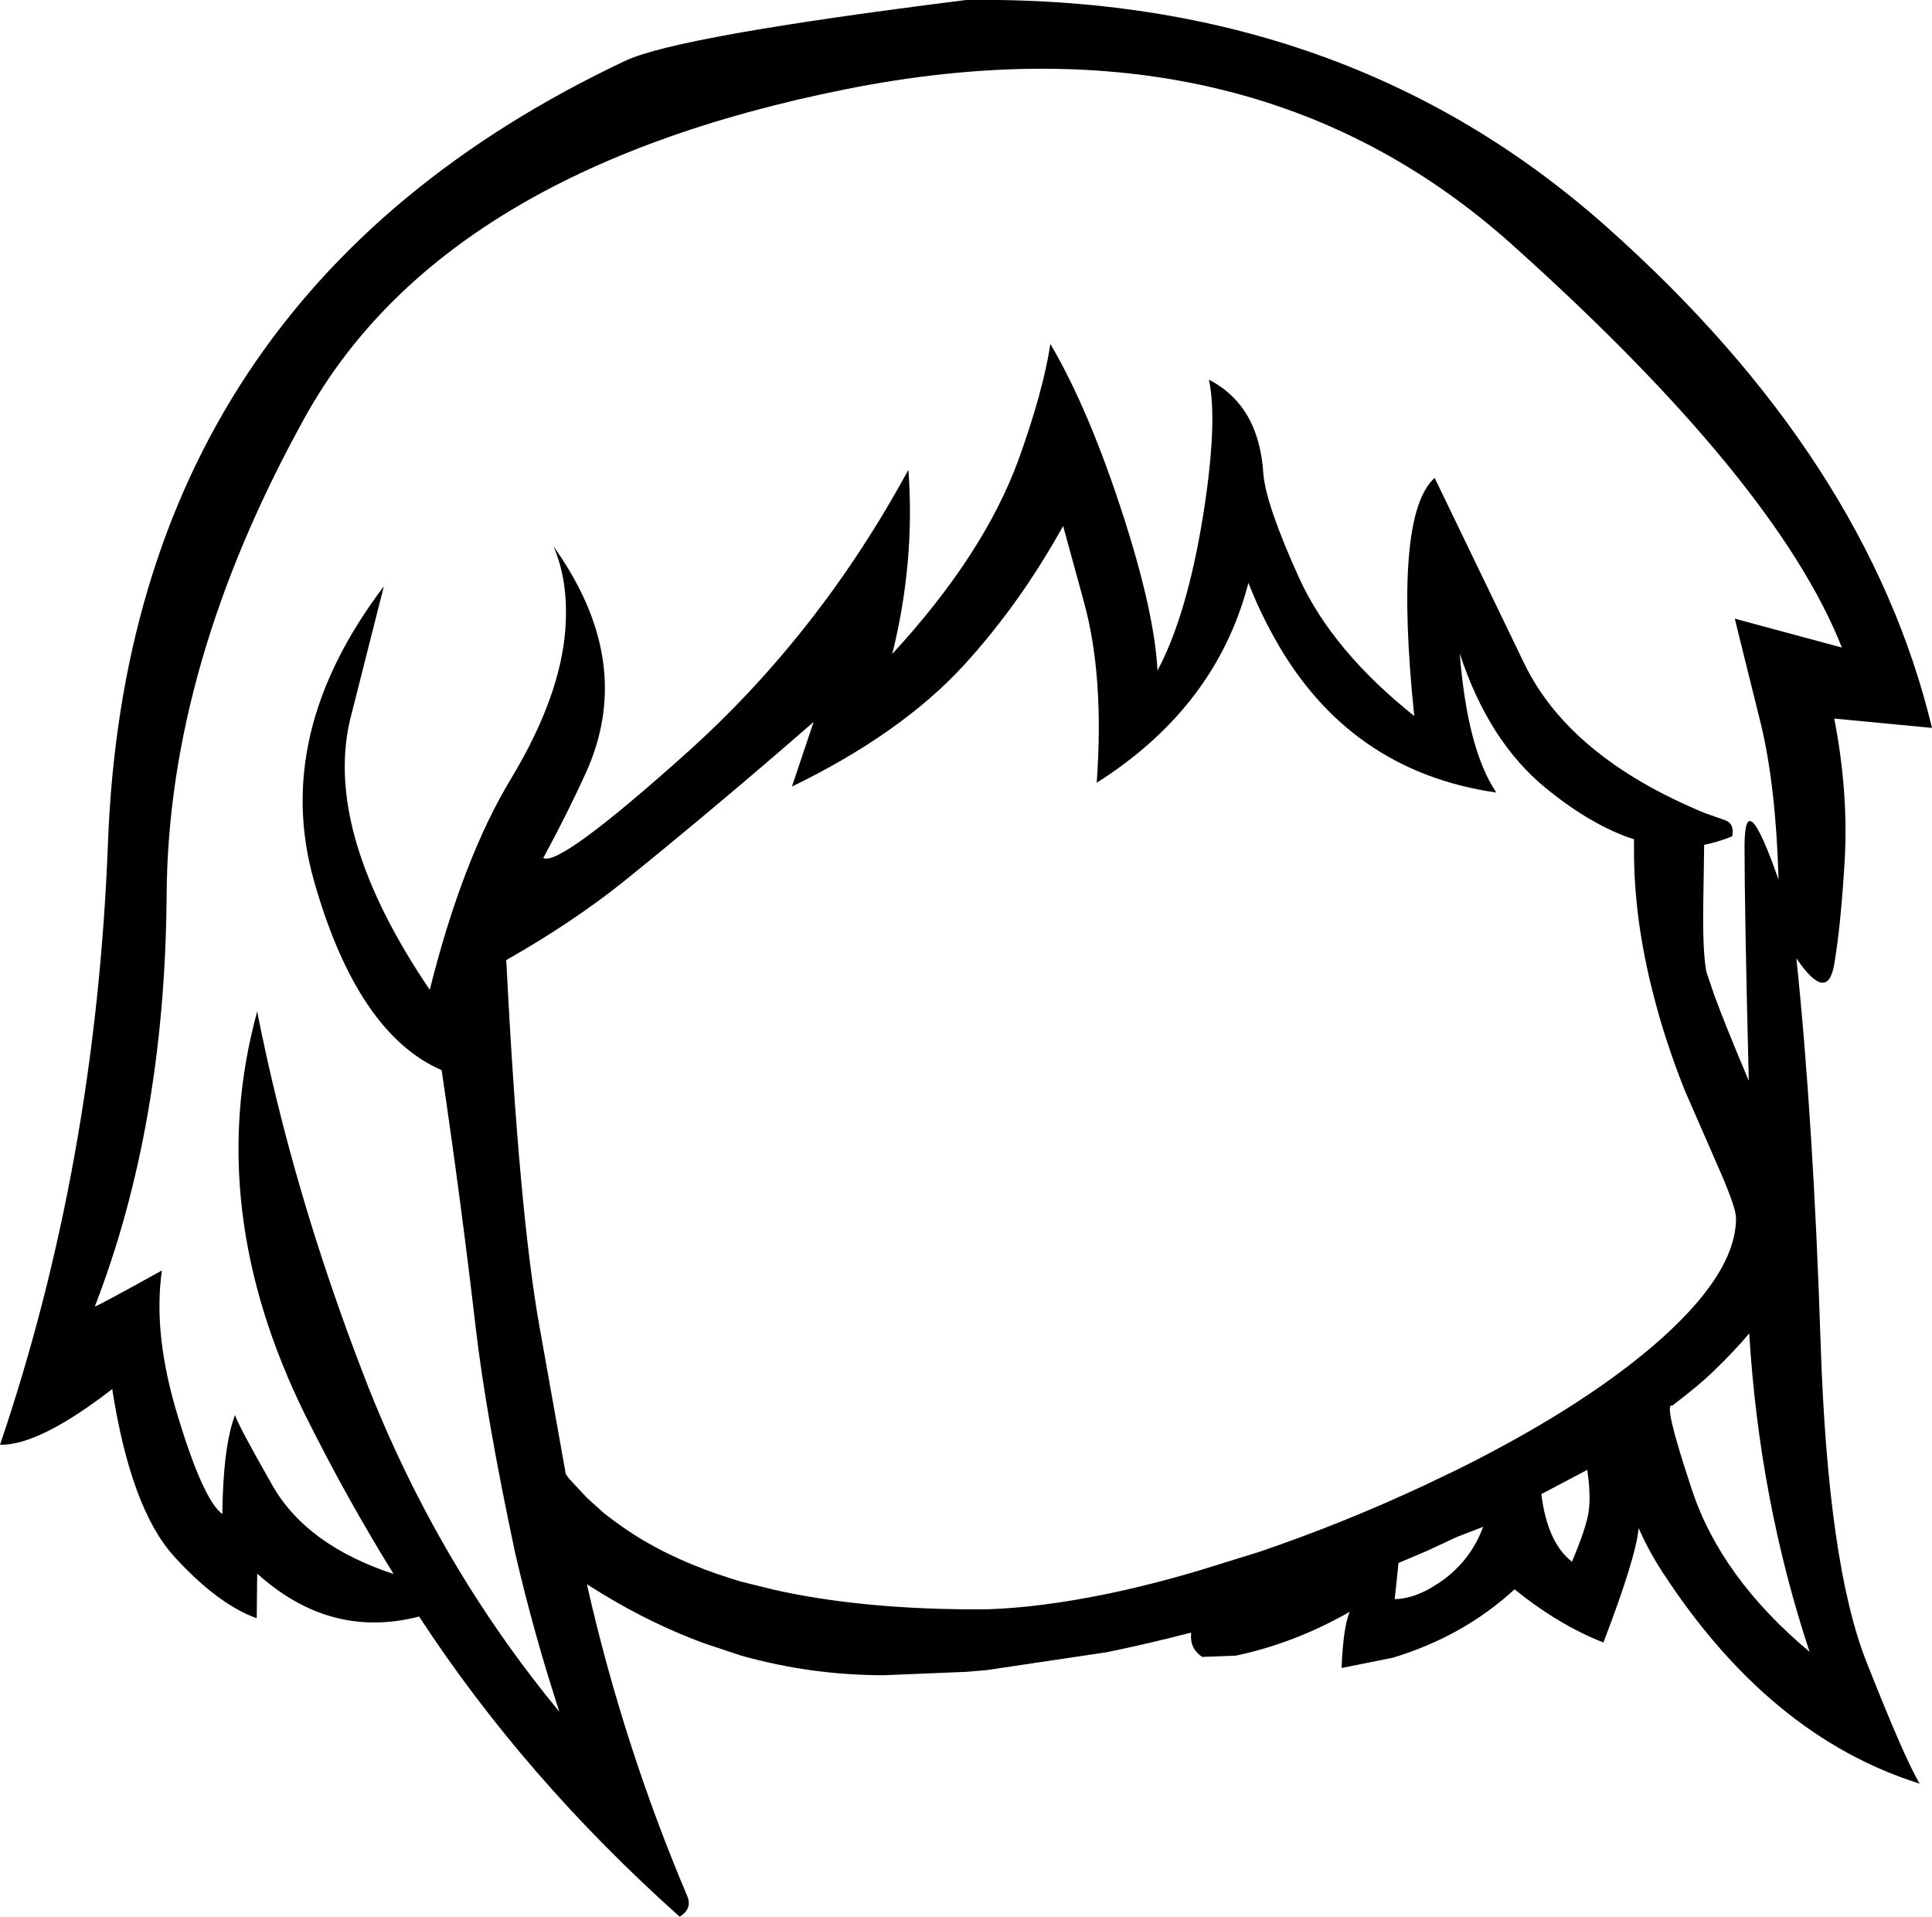
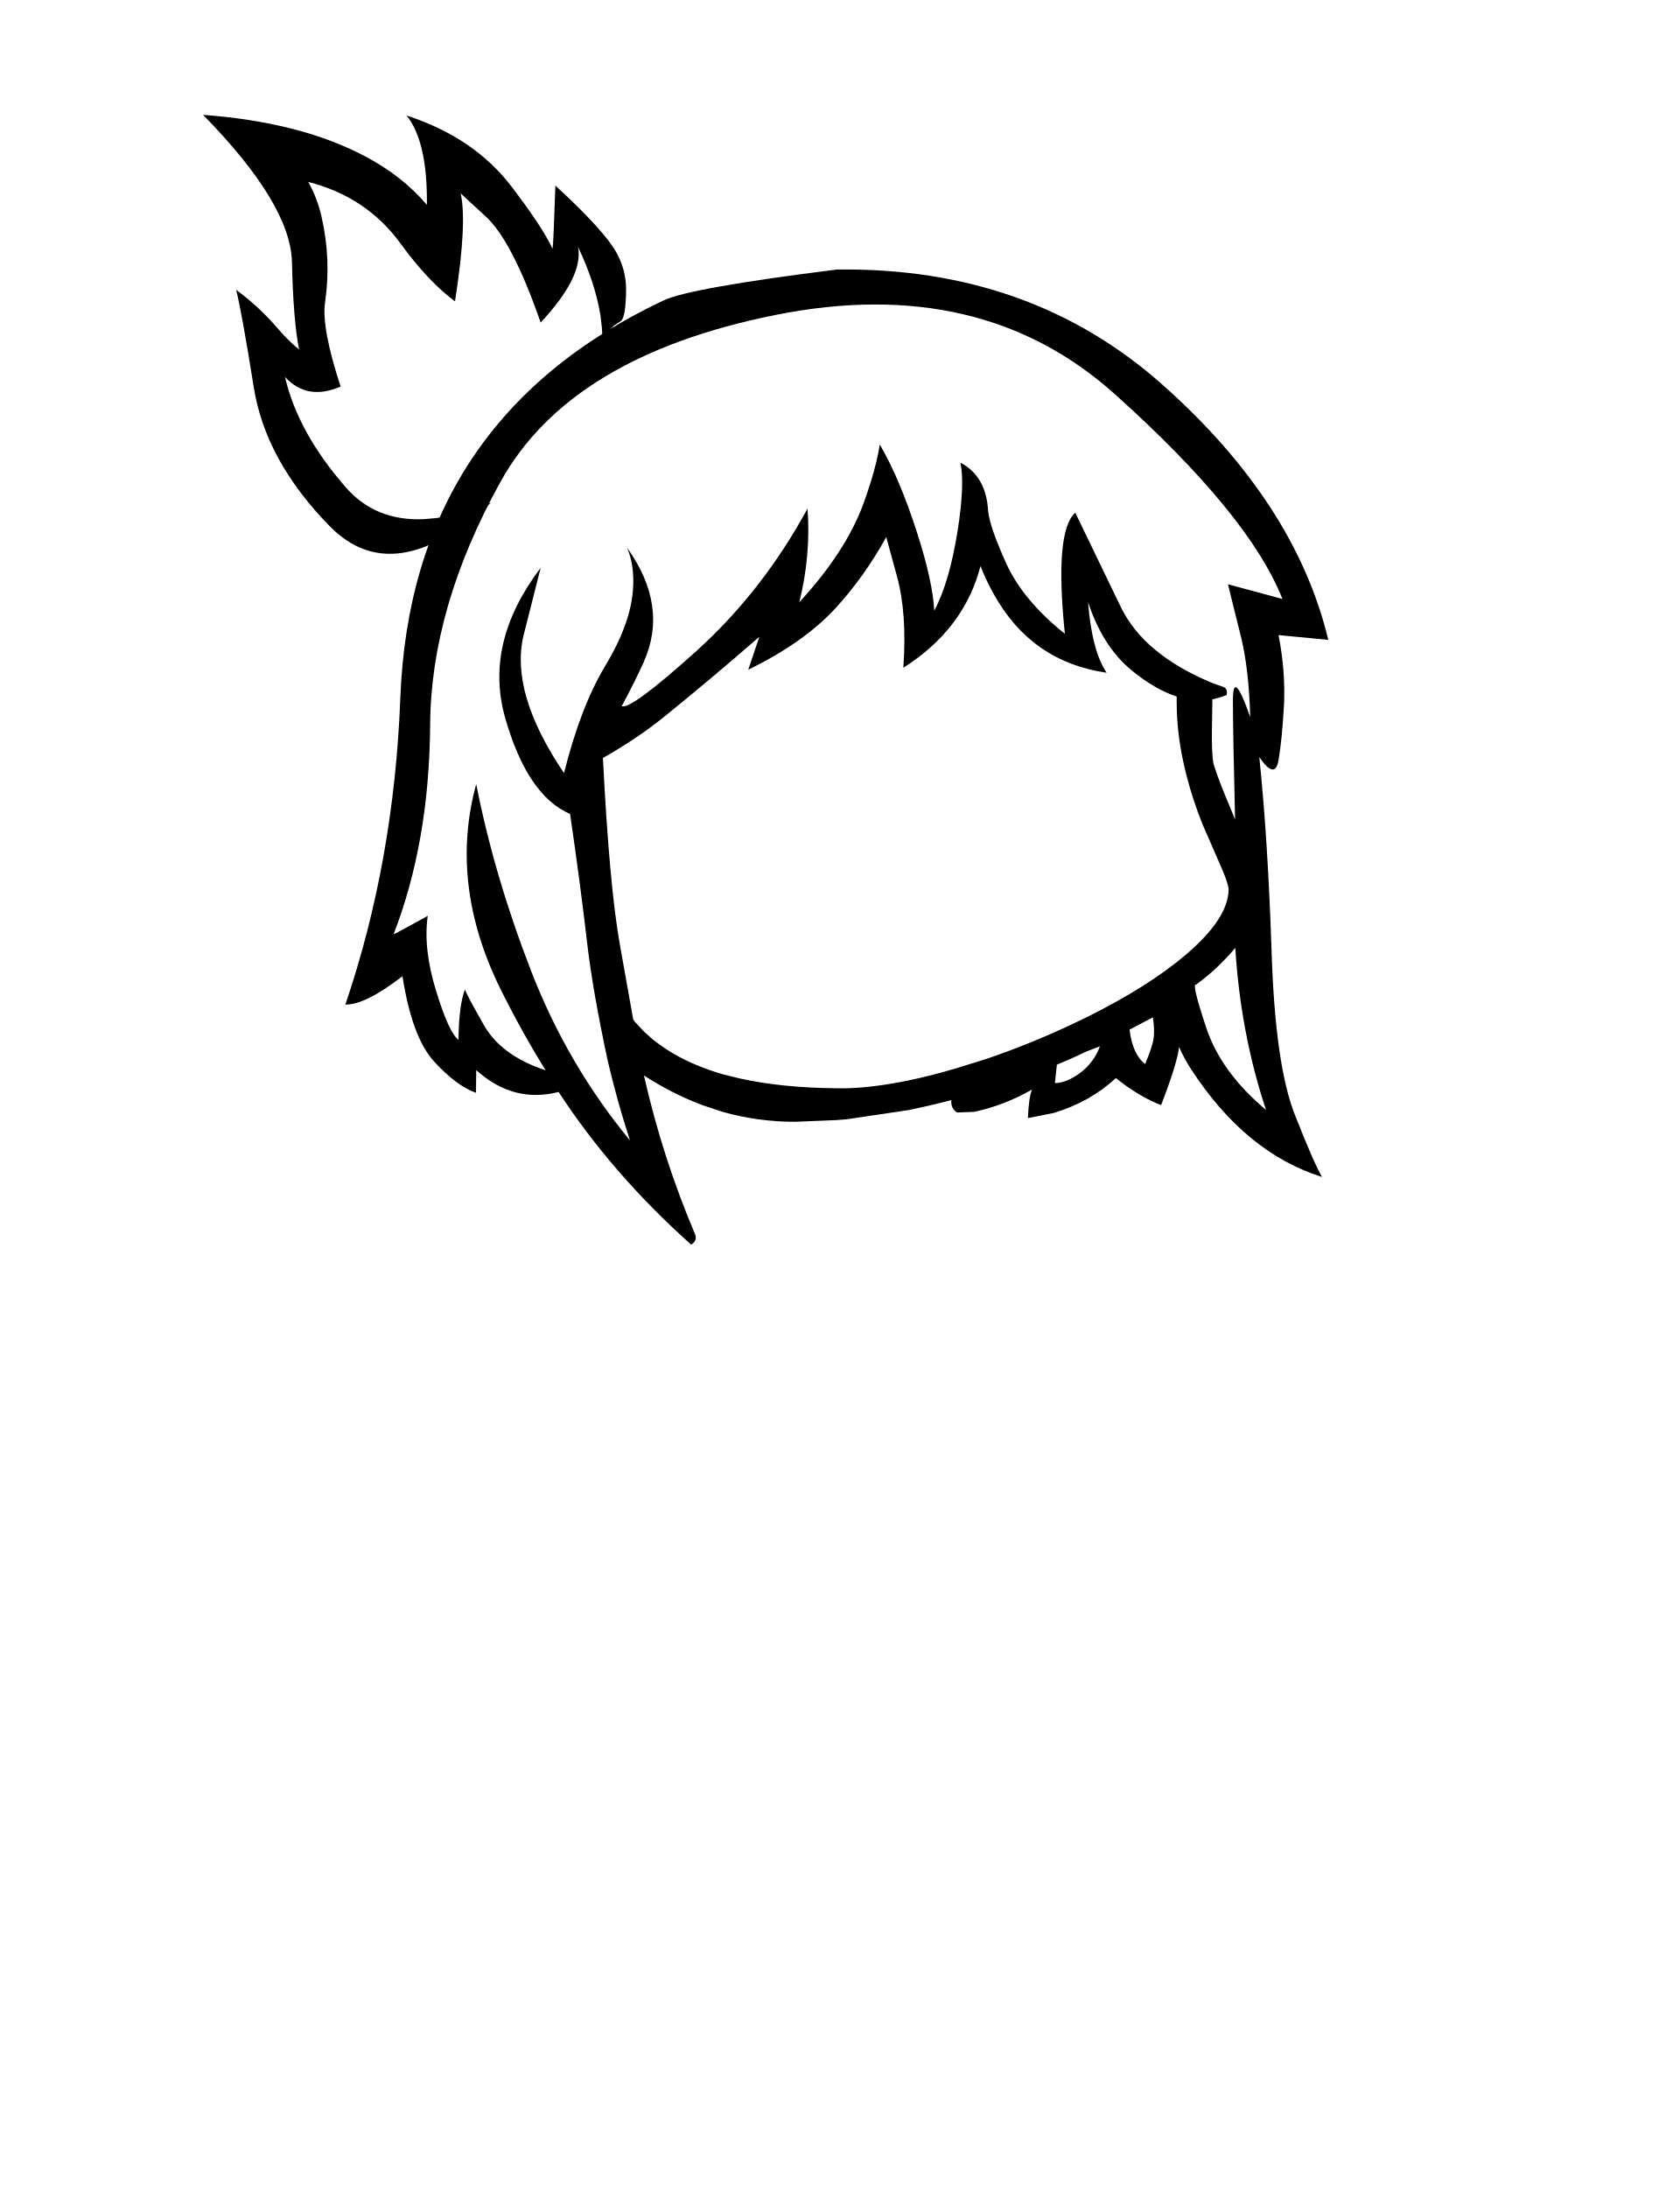
- <svg xmlns="http://www.w3.org/2000/svg" height="225.4px" width="227.25px">
-   <g transform="matrix(1, 0, 0, 1, 116.1, 324.25)">
-     <path d="M16.15 -263.2 Q19.7 -252.1 20.05 -245.4 23.55 -251.95 25.45 -263.85 27.15 -274.65 26.1 -279.6 32.0 -276.55 32.5 -268.55 32.8 -264.9 36.7 -256.3 40.6 -247.75 50.25 -240.05 47.8 -263.7 52.65 -268.05 L63.2 -246.2 Q68.55 -235.2 84.4 -228.65 L86.8 -227.8 Q87.95 -227.4 87.65 -225.9 86.05 -225.25 84.35 -224.9 L84.25 -218.2 Q84.15 -212.5 84.6 -210.0 L85.55 -207.2 Q86.75 -203.9 89.6 -197.15 89.1 -217.15 89.1 -224.7 89.1 -232.25 93.1 -220.8 92.8 -231.65 91.05 -239.0 L87.95 -251.5 100.55 -248.1 Q92.85 -267.6 61.85 -295.4 30.85 -323.25 -16.65 -313.75 -64.15 -304.25 -80.25 -275.15 -96.35 -246.1 -96.5 -218.95 -96.7 -191.9 -104.95 -170.6 -104.45 -170.75 -97.05 -174.85 -98.15 -167.35 -95.15 -157.6 -92.2 -147.9 -89.95 -146.2 -89.85 -154.25 -88.45 -157.85 -88.15 -156.75 -84.1 -149.65 -80.1 -142.55 -69.8 -139.15 -75.35 -148.1 -80.2 -157.85 -92.2 -182.15 -85.85 -205.3 -81.65 -184.0 -73.15 -162.1 -64.75 -140.45 -50.3 -122.95 -53.3 -132.1 -55.5 -141.6 -58.9 -157.55 -60.15 -168.15 -61.8 -182.45 -64.15 -198.4 -74.05 -202.7 -79.15 -220.6 -84.1 -237.95 -70.95 -255.3 L-74.95 -239.5 Q-78.0 -226.25 -65.55 -207.85 -61.7 -223.25 -55.95 -232.75 -50.2 -242.3 -49.6 -250.25 -49.2 -255.9 -51.0 -260.0 -41.3 -246.45 -47.15 -233.45 -49.3 -228.7 -52.2 -223.35 -50.25 -222.3 -34.9 -236.1 -19.6 -249.95 -9.25 -269.0 -8.45 -258.2 -11.15 -247.35 -0.45 -258.95 3.65 -270.05 6.6 -278.2 7.45 -283.8 12.05 -276.0 16.15 -263.2 M30.35 -254.3 Q26.3 -240.7 12.9 -232.2 13.8 -244.75 11.4 -253.45 L8.95 -262.4 Q3.85 -253.2 -2.75 -246.0 -10.1 -238.0 -22.95 -231.75 L-20.4 -239.35 Q-31.35 -229.8 -42.6 -220.7 -48.7 -215.8 -56.55 -211.35 -55.05 -181.5 -52.6 -168.0 L-49.55 -150.9 -49.15 -150.35 -47.1 -148.15 -45.05 -146.3 Q-43.4 -145.0 -41.55 -143.8 -36.6 -140.65 -30.05 -138.6 L-28.9 -138.25 -25.05 -137.3 Q-15.25 -135.1 -2.4 -135.0 L-1.4 -135.0 -0.05 -135.0 Q6.25 -135.2 14.05 -136.8 19.15 -137.85 24.9 -139.55 L32.0 -141.75 Q42.0 -145.15 51.7 -149.7 L54.3 -150.95 55.25 -151.4 Q69.55 -158.5 78.25 -165.9 83.1 -170.05 85.55 -173.75 88.1 -177.6 88.1 -181.0 88.1 -182.2 86.25 -186.45 L82.1 -195.95 Q79.8 -201.7 78.4 -207.2 76.1 -216.05 76.1 -224.15 L76.1 -225.55 Q71.15 -227.15 65.75 -231.55 59.0 -237.05 55.6 -247.4 56.5 -236.1 59.9 -231.05 42.55 -233.55 33.85 -249.15 32.05 -252.35 30.75 -255.7 L30.35 -254.3 M100.9 -223.4 Q100.45 -215.55 99.65 -210.85 98.85 -206.2 95.2 -211.55 97.2 -192.35 98.05 -166.3 98.9 -140.25 103.45 -128.8 107.95 -117.4 109.7 -114.5 92.0 -120.05 79.4 -139.45 77.75 -142.0 76.65 -144.55 76.3 -141.0 72.5 -131.1 67.25 -133.15 62.05 -137.35 56.0 -131.8 47.7 -129.3 L41.7 -128.1 Q41.9 -132.9 42.65 -134.7 36.15 -131.0 29.25 -129.55 L25.3 -129.4 Q23.85 -130.4 24.0 -132.1 L24.0 -132.25 23.95 -132.25 Q18.95 -130.95 14.05 -129.95 L-0.05 -127.85 -2.4 -127.65 -12.15 -127.25 Q-20.7 -127.25 -28.9 -129.55 L-33.4 -131.05 Q-39.35 -133.25 -45.05 -136.7 L-46.75 -137.75 -47.05 -137.95 -47.0 -137.65 Q-42.75 -118.95 -35.25 -101.25 -34.65 -99.8 -36.15 -98.85 -54.4 -115.15 -66.8 -134.15 -77.25 -131.45 -85.85 -139.2 L-85.9 -133.95 Q-90.5 -135.6 -95.6 -141.2 -100.7 -146.8 -102.9 -160.9 -111.5 -154.25 -116.1 -154.35 -104.85 -187.45 -103.4 -225.1 -101.0 -289.5 -42.55 -317.1 -36.45 -320.0 -2.45 -324.25 42.25 -324.85 72.9 -297.55 103.55 -270.3 111.15 -238.65 L99.65 -239.75 Q101.3 -231.3 100.9 -223.4 M85.35 -162.9 Q83.75 -161.35 80.6 -158.95 79.45 -159.45 82.9 -149.1 86.3 -138.75 96.75 -130.0 90.85 -147.8 89.65 -167.45 87.85 -165.3 85.55 -163.1 L85.35 -162.9 M65.2 -148.55 Q65.9 -142.85 68.8 -140.6 70.45 -144.5 70.75 -146.4 71.05 -148.35 70.6 -151.4 L65.2 -148.55 M47.95 -136.2 Q50.7 -136.25 53.85 -138.6 57.0 -141.0 58.35 -144.7 L55.25 -143.5 51.7 -141.85 48.4 -140.45 47.95 -136.2" fill="#000000" fill-rule="evenodd" stroke="none" />
+ <svg xmlns="http://www.w3.org/2000/svg" xmlns:xlink="http://www.w3.org/1999/xlink" height="505.75px" width="388.3px">
+   <g transform="matrix(1, 0, 0, 1, 195.95, 386.55)">
+     <use height="0.0" transform="matrix(1.0, 0.0, 0.0, 1.0, -57.75, -252.55)" width="0.0" xlink:href="#sprite0" />
+     <use height="101.45" transform="matrix(1.0, 0.0, 0.0, 1.0, -149.0, -360.0)" width="97.8" xlink:href="#shape0" />
+     <use height="225.4" transform="matrix(1.0, 0.0, 0.0, 1.0, -116.1, -324.25)" width="227.25" xlink:href="#shape1" />
  </g>
+   <defs>
+     <g id="shape0" transform="matrix(1, 0, 0, 1, 149.0, 360.0)">
+       <path d="M-68.2 -329.05 Q-68.0 -329.9 -67.55 -343.65 -59.3 -336.1 -55.25 -330.9 -51.2 -325.7 -51.2 -319.65 -51.25 -313.6 -52.3 -312.4 L-54.0 -311.3 -55.65 -309.5 -56.65 -308.3 -56.8 -310.85 -57.1 -313.5 Q-58.3 -321.05 -62.3 -329.45 -61.0 -322.65 -70.95 -312.0 -77.6 -331.1 -83.75 -336.6 L-89.45 -341.85 Q-87.9 -335.2 -90.75 -316.9 -96.9 -321.4 -103.45 -330.4 -111.3 -341.1 -124.7 -344.5 -122.6 -340.85 -121.6 -336.4 -119.35 -326.6 -120.8 -316.6 -121.65 -310.8 -117.2 -297.2 -124.9 -293.85 -130.05 -299.4 -127.1 -286.6 -116.0 -273.9 -109.15 -266.05 -97.95 -266.55 L-95.1 -266.8 Q-89.3 -267.55 -82.45 -270.35 -105.0 -249.8 -119.8 -265.0 -134.65 -280.2 -137.3 -297.15 -140.0 -314.1 -141.35 -319.55 -136.0 -315.65 -131.4 -310.25 -129.25 -307.75 -126.8 -305.75 -128.15 -312.55 -128.45 -325.95 -128.75 -339.35 -149.0 -360.0 -126.5 -358.35 -111.5 -350.4 -102.9 -345.85 -97.25 -339.2 -97.1 -353.85 -101.95 -359.85 -86.25 -354.75 -77.55 -343.25 -70.5 -334.0 -68.2 -329.05" fill="#000000" fill-rule="evenodd" stroke="none" />
+     </g>
+     <g id="shape1" transform="matrix(1, 0, 0, 1, 116.1, 324.25)">
+       <path d="M16.15 -263.2 Q19.7 -252.1 20.05 -245.4 23.55 -251.95 25.45 -263.85 27.15 -274.65 26.1 -279.6 32.0 -276.55 32.5 -268.55 32.8 -264.9 36.7 -256.3 40.6 -247.75 50.25 -240.05 47.8 -263.7 52.65 -268.05 L63.2 -246.2 Q68.55 -235.2 84.4 -228.65 L86.8 -227.8 Q87.95 -227.4 87.65 -225.9 86.05 -225.25 84.35 -224.9 L84.25 -218.2 Q84.15 -212.5 84.6 -210.0 L85.55 -207.2 Q86.75 -203.9 89.6 -197.15 89.1 -217.15 89.1 -224.7 89.1 -232.25 93.1 -220.8 92.8 -231.65 91.05 -239.0 L87.95 -251.5 100.55 -248.1 Q92.85 -267.6 61.85 -295.4 30.85 -323.25 -16.65 -313.75 -64.15 -304.25 -80.25 -275.15 -96.35 -246.1 -96.5 -218.95 -96.7 -191.9 -104.95 -170.6 -104.45 -170.75 -97.05 -174.85 -98.15 -167.35 -95.15 -157.6 -92.2 -147.9 -89.95 -146.2 -89.85 -154.25 -88.45 -157.85 -88.15 -156.75 -84.1 -149.65 -80.1 -142.55 -69.8 -139.15 -75.35 -148.1 -80.2 -157.85 -92.2 -182.15 -85.85 -205.3 -81.65 -184.0 -73.15 -162.1 -64.75 -140.45 -50.3 -122.95 -53.3 -132.1 -55.5 -141.6 -58.9 -157.55 -60.15 -168.15 -61.8 -182.45 -64.15 -198.4 -74.05 -202.7 -79.15 -220.6 -84.1 -237.95 -70.95 -255.3 L-74.95 -239.5 Q-78.0 -226.25 -65.55 -207.85 -61.7 -223.25 -55.95 -232.75 -50.2 -242.3 -49.6 -250.25 -49.2 -255.9 -51.0 -260.0 -41.3 -246.45 -47.15 -233.45 -49.3 -228.7 -52.2 -223.35 -50.25 -222.3 -34.9 -236.1 -19.6 -249.95 -9.25 -269.0 -8.45 -258.2 -11.15 -247.35 -0.45 -258.95 3.65 -270.05 6.6 -278.2 7.45 -283.8 12.05 -276.0 16.15 -263.2 M30.35 -254.3 Q26.3 -240.7 12.9 -232.2 13.8 -244.75 11.4 -253.45 L8.95 -262.4 Q3.85 -253.2 -2.75 -246.0 -10.1 -238.0 -22.95 -231.75 L-20.4 -239.35 Q-31.35 -229.8 -42.6 -220.7 -48.7 -215.8 -56.55 -211.35 -55.05 -181.5 -52.6 -168.0 L-49.55 -150.9 -49.15 -150.35 -47.1 -148.15 -45.05 -146.3 Q-43.4 -145.0 -41.55 -143.8 -36.6 -140.65 -30.05 -138.6 L-28.9 -138.25 -25.05 -137.3 Q-15.25 -135.1 -2.4 -135.0 L-1.4 -135.0 -0.05 -135.0 Q6.25 -135.2 14.05 -136.8 19.15 -137.85 24.9 -139.55 L32.0 -141.75 Q42.0 -145.15 51.7 -149.7 L54.3 -150.95 55.25 -151.4 Q69.55 -158.5 78.25 -165.9 83.1 -170.05 85.55 -173.75 88.1 -177.6 88.1 -181.0 88.1 -182.2 86.25 -186.45 L82.1 -195.95 Q79.8 -201.7 78.4 -207.2 76.1 -216.05 76.1 -224.15 L76.1 -225.55 Q71.15 -227.15 65.75 -231.55 59.0 -237.05 55.6 -247.4 56.5 -236.1 59.9 -231.05 42.55 -233.55 33.85 -249.15 32.05 -252.35 30.75 -255.7 L30.35 -254.3 M100.9 -223.4 Q100.45 -215.55 99.65 -210.85 98.85 -206.2 95.2 -211.55 97.2 -192.35 98.05 -166.3 98.9 -140.25 103.45 -128.8 107.95 -117.4 109.7 -114.5 92.0 -120.05 79.4 -139.45 77.75 -142.0 76.65 -144.55 76.3 -141.0 72.5 -131.1 67.25 -133.15 62.05 -137.35 56.0 -131.8 47.7 -129.3 L41.7 -128.1 Q41.9 -132.9 42.65 -134.7 36.15 -131.0 29.25 -129.55 L25.3 -129.4 Q23.85 -130.4 24.0 -132.1 L24.0 -132.25 23.95 -132.25 Q18.95 -130.95 14.05 -129.95 L-0.05 -127.85 -2.4 -127.65 -12.15 -127.25 Q-20.7 -127.25 -28.9 -129.55 L-33.4 -131.05 Q-39.35 -133.25 -45.05 -136.7 L-46.75 -137.75 -47.05 -137.95 -47.0 -137.65 Q-42.75 -118.95 -35.25 -101.25 -34.65 -99.8 -36.15 -98.85 -54.4 -115.15 -66.8 -134.15 -77.25 -131.45 -85.85 -139.2 L-85.9 -133.95 Q-90.5 -135.6 -95.6 -141.2 -100.7 -146.8 -102.9 -160.9 -111.5 -154.25 -116.1 -154.35 -104.85 -187.45 -103.4 -225.1 -101.0 -289.5 -42.55 -317.1 -36.45 -320.0 -2.45 -324.25 42.25 -324.85 72.9 -297.55 103.55 -270.3 111.15 -238.65 L99.65 -239.75 Q101.3 -231.3 100.9 -223.4 M85.35 -162.9 Q83.75 -161.35 80.6 -158.95 79.45 -159.45 82.9 -149.1 86.3 -138.75 96.75 -130.0 90.85 -147.8 89.65 -167.45 87.85 -165.3 85.55 -163.1 L85.35 -162.9 M65.2 -148.55 Q65.9 -142.85 68.8 -140.6 70.45 -144.5 70.75 -146.4 71.05 -148.35 70.6 -151.4 L65.2 -148.55 M47.95 -136.2 Q50.7 -136.25 53.85 -138.6 57.0 -141.0 58.35 -144.7 L55.25 -143.5 51.7 -141.85 48.4 -140.45 47.95 -136.2" fill="#000000" fill-rule="evenodd" stroke="none" />
+     </g>
+   </defs>
</svg>
